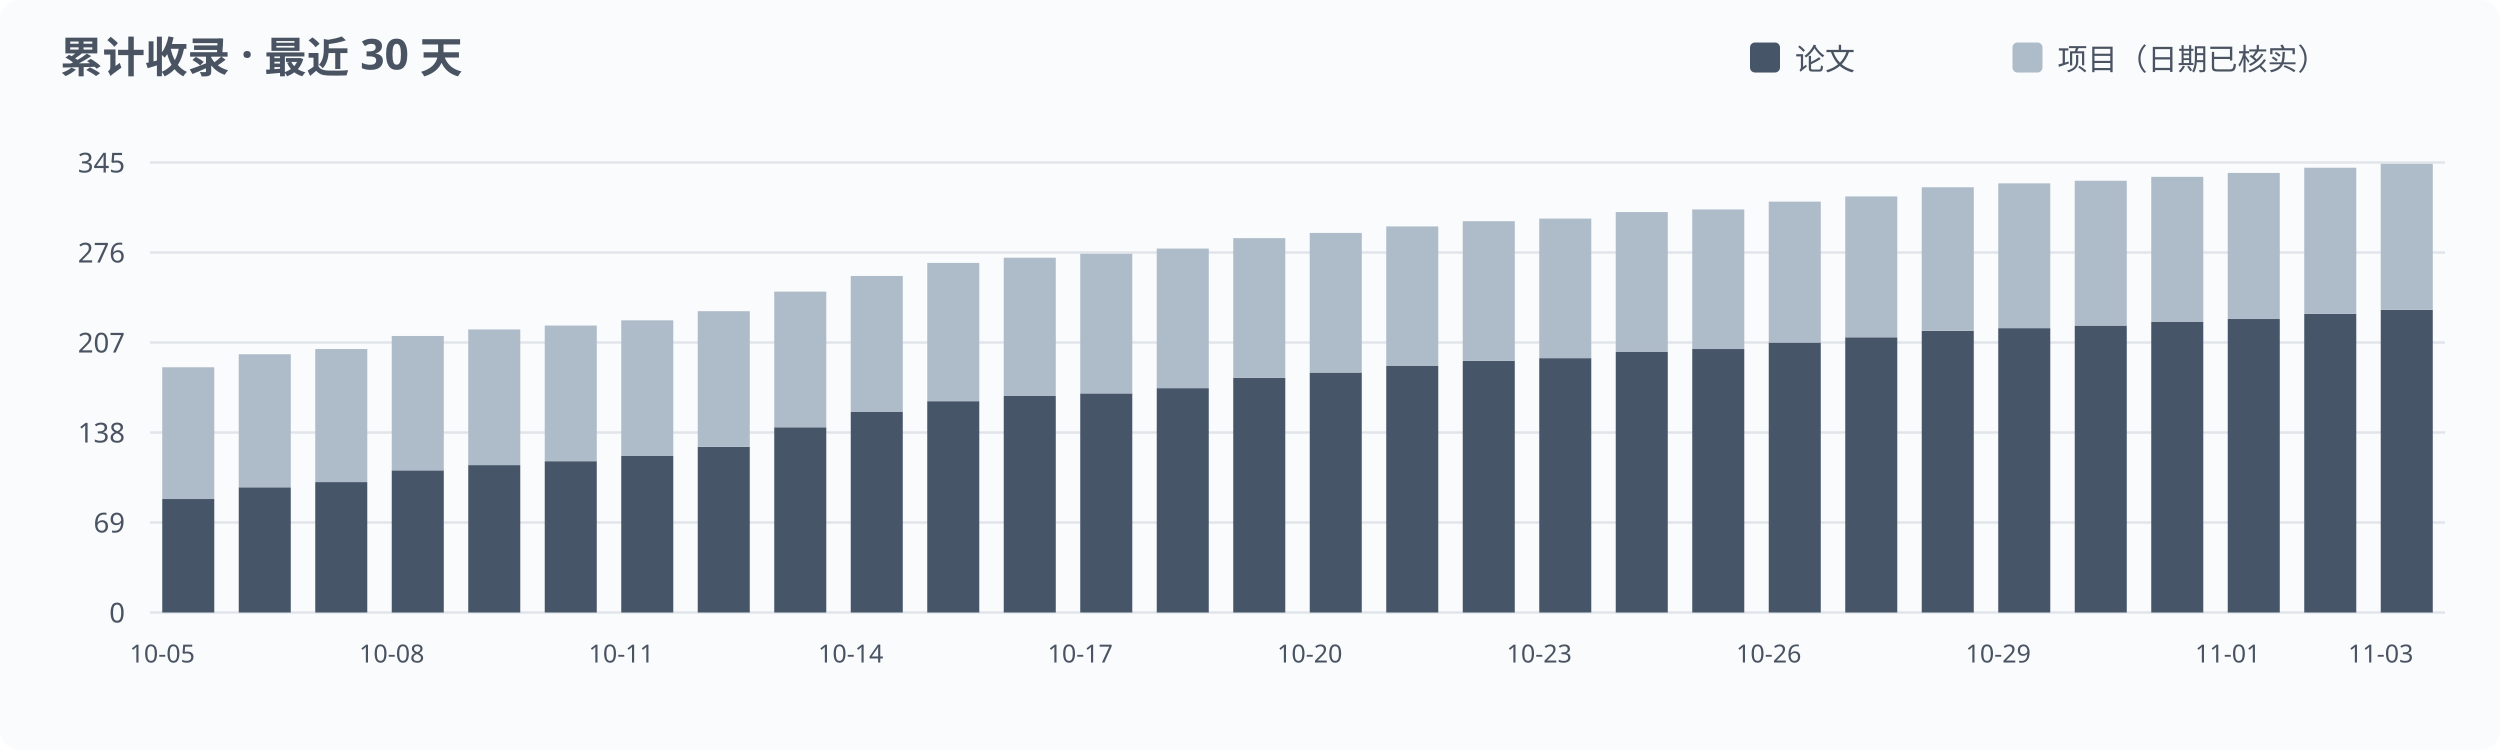
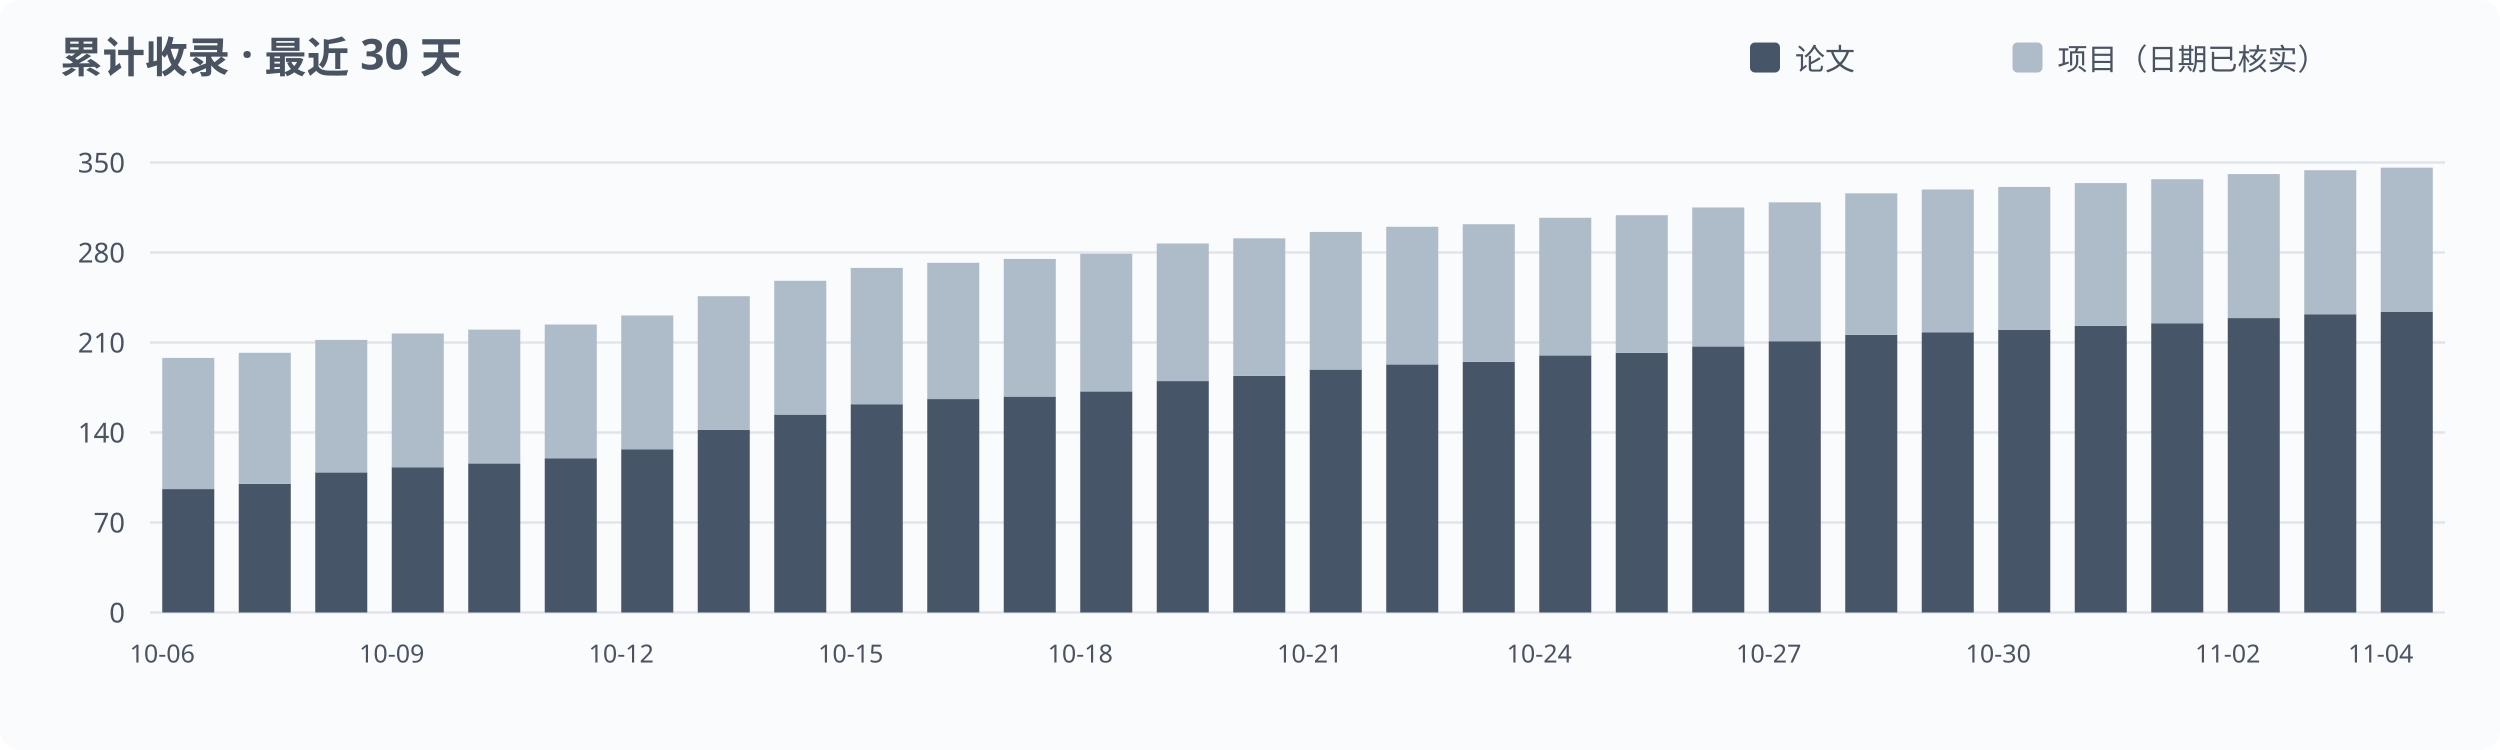
<svg xmlns="http://www.w3.org/2000/svg" width="1000" height="300" viewBox="0 0 1000 300" role="img" aria-labelledby="title desc">
  <rect width="100%" height="100%" rx="8" fill="#fafbfc" />
  <g font-family="system-ui,sans-serif" fill="#495362">
    <text x="24" y="29" font-size="17" font-weight="600">累计收录 · 最近 30 天</text>
    <rect x="700" y="17" width="12" height="12" rx="2" fill="#475569" />
    <text x="718" y="28" font-size="12">论文</text>
    <rect x="805" y="17" width="12" height="12" rx="2" fill="#aebbc9" />
    <text x="823" y="28" font-size="12">项目（日期已核实）</text>
    <path d="M60 245.0H978" stroke="#e1e5ea" />
    <text x="50" y="249.0" text-anchor="end" font-size="11">0</text>
    <path d="M60 209.0H978" stroke="#e1e5ea" />
-     <text x="50" y="213.0" text-anchor="end" font-size="11">69</text>
+     <text x="50" y="213.0" text-anchor="end" font-size="11">70</text>
    <path d="M60 173.0H978" stroke="#e1e5ea" />
-     <text x="50" y="177.0" text-anchor="end" font-size="11">138</text>
+     <text x="50" y="177.0" text-anchor="end" font-size="11">140</text>
    <path d="M60 137.0H978" stroke="#e1e5ea" />
-     <text x="50" y="141.0" text-anchor="end" font-size="11">207</text>
+     <text x="50" y="141.0" text-anchor="end" font-size="11">210</text>
    <path d="M60 101.0H978" stroke="#e1e5ea" />
-     <text x="50" y="105.0" text-anchor="end" font-size="11">276</text>
+     <text x="50" y="105.0" text-anchor="end" font-size="11">280</text>
    <path d="M60 65.0H978" stroke="#e1e5ea" />
-     <text x="50" y="69.0" text-anchor="end" font-size="11">345</text>
-     <rect x="64.90" y="199.61" width="20.81" height="45.39" fill="#475569" />
-     <rect x="64.90" y="146.91" width="20.81" height="52.70" fill="#aebbc9" />
-     <text x="64.90" y="265" text-anchor="middle" font-size="10">10-05</text>
-     <rect x="95.50" y="194.91" width="20.81" height="50.09" fill="#475569" />
-     <rect x="95.50" y="141.70" width="20.81" height="53.22" fill="#aebbc9" />
-     <rect x="126.10" y="192.83" width="20.81" height="52.17" fill="#475569" />
-     <rect x="126.10" y="139.61" width="20.81" height="53.22" fill="#aebbc9" />
-     <rect x="156.70" y="188.13" width="20.81" height="56.87" fill="#475569" />
-     <rect x="156.70" y="134.39" width="20.81" height="53.74" fill="#aebbc9" />
-     <text x="156.70" y="265" text-anchor="middle" font-size="10">10-08</text>
-     <rect x="187.30" y="186.04" width="20.81" height="58.96" fill="#475569" />
-     <rect x="187.30" y="131.78" width="20.81" height="54.26" fill="#aebbc9" />
-     <rect x="217.90" y="184.48" width="20.81" height="60.52" fill="#475569" />
-     <rect x="217.90" y="130.22" width="20.81" height="54.26" fill="#aebbc9" />
-     <rect x="248.50" y="182.39" width="20.81" height="62.61" fill="#475569" />
-     <rect x="248.50" y="128.13" width="20.81" height="54.26" fill="#aebbc9" />
-     <text x="248.50" y="265" text-anchor="middle" font-size="10">10-11</text>
-     <rect x="279.10" y="178.74" width="20.81" height="66.26" fill="#475569" />
-     <rect x="279.10" y="124.48" width="20.81" height="54.26" fill="#aebbc9" />
-     <rect x="309.70" y="170.91" width="20.81" height="74.09" fill="#475569" />
-     <rect x="309.70" y="116.65" width="20.81" height="54.26" fill="#aebbc9" />
-     <rect x="340.30" y="164.65" width="20.81" height="80.35" fill="#475569" />
-     <rect x="340.30" y="110.39" width="20.81" height="54.26" fill="#aebbc9" />
-     <text x="340.30" y="265" text-anchor="middle" font-size="10">10-14</text>
-     <rect x="370.90" y="160.48" width="20.81" height="84.52" fill="#475569" />
-     <rect x="370.90" y="105.17" width="20.81" height="55.30" fill="#aebbc9" />
-     <rect x="401.50" y="158.39" width="20.81" height="86.61" fill="#475569" />
-     <rect x="401.50" y="103.09" width="20.81" height="55.30" fill="#aebbc9" />
-     <rect x="432.10" y="157.35" width="20.81" height="87.65" fill="#475569" />
-     <rect x="432.10" y="101.52" width="20.81" height="55.83" fill="#aebbc9" />
-     <text x="432.10" y="265" text-anchor="middle" font-size="10">10-17</text>
-     <rect x="462.70" y="155.26" width="20.81" height="89.74" fill="#475569" />
-     <rect x="462.70" y="99.43" width="20.81" height="55.83" fill="#aebbc9" />
-     <rect x="493.30" y="151.09" width="20.81" height="93.91" fill="#475569" />
-     <rect x="493.30" y="95.26" width="20.81" height="55.83" fill="#aebbc9" />
-     <rect x="523.90" y="149.00" width="20.81" height="96.00" fill="#475569" />
-     <rect x="523.90" y="93.17" width="20.81" height="55.83" fill="#aebbc9" />
-     <text x="523.90" y="265" text-anchor="middle" font-size="10">10-20</text>
-     <rect x="554.50" y="146.39" width="20.81" height="98.61" fill="#475569" />
-     <rect x="554.50" y="90.57" width="20.81" height="55.83" fill="#aebbc9" />
-     <rect x="585.10" y="144.30" width="20.81" height="100.70" fill="#475569" />
-     <rect x="585.10" y="88.48" width="20.81" height="55.83" fill="#aebbc9" />
-     <rect x="615.70" y="143.26" width="20.81" height="101.74" fill="#475569" />
-     <rect x="615.70" y="87.43" width="20.81" height="55.83" fill="#aebbc9" />
-     <text x="615.70" y="265" text-anchor="middle" font-size="10">10-23</text>
-     <rect x="646.30" y="140.65" width="20.81" height="104.35" fill="#475569" />
-     <rect x="646.30" y="84.83" width="20.81" height="55.83" fill="#aebbc9" />
-     <rect x="676.90" y="139.61" width="20.81" height="105.39" fill="#475569" />
-     <rect x="676.90" y="83.78" width="20.81" height="55.83" fill="#aebbc9" />
-     <rect x="707.50" y="137.00" width="20.81" height="108.00" fill="#475569" />
-     <rect x="707.50" y="80.65" width="20.81" height="56.35" fill="#aebbc9" />
-     <text x="707.50" y="265" text-anchor="middle" font-size="10">10-26</text>
-     <rect x="738.10" y="134.91" width="20.81" height="110.09" fill="#475569" />
-     <rect x="738.10" y="78.57" width="20.81" height="56.35" fill="#aebbc9" />
-     <rect x="768.70" y="132.30" width="20.81" height="112.70" fill="#475569" />
-     <rect x="768.70" y="74.91" width="20.81" height="57.39" fill="#aebbc9" />
-     <rect x="799.30" y="131.26" width="20.81" height="113.74" fill="#475569" />
-     <rect x="799.30" y="73.35" width="20.81" height="57.91" fill="#aebbc9" />
-     <text x="799.30" y="265" text-anchor="middle" font-size="10">10-29</text>
-     <rect x="829.90" y="130.22" width="20.81" height="114.78" fill="#475569" />
-     <rect x="829.90" y="72.30" width="20.81" height="57.91" fill="#aebbc9" />
-     <rect x="860.50" y="128.65" width="20.81" height="116.35" fill="#475569" />
-     <rect x="860.50" y="70.74" width="20.81" height="57.91" fill="#aebbc9" />
-     <rect x="891.10" y="127.61" width="20.81" height="117.39" fill="#475569" />
-     <rect x="891.10" y="69.17" width="20.81" height="58.43" fill="#aebbc9" />
-     <text x="891.10" y="265" text-anchor="middle" font-size="10">11-01</text>
-     <rect x="921.70" y="125.52" width="20.81" height="119.48" fill="#475569" />
-     <rect x="921.70" y="67.09" width="20.81" height="58.43" fill="#aebbc9" />
-     <rect x="952.30" y="123.96" width="20.81" height="121.04" fill="#475569" />
-     <rect x="952.30" y="65.52" width="20.81" height="58.43" fill="#aebbc9" />
-     <text x="952.30" y="265" text-anchor="middle" font-size="10">11-03</text>
+     <text x="50" y="69.0" text-anchor="end" font-size="11">350</text>
+     <rect x="64.90" y="195.63" width="20.81" height="49.37" fill="#475569" />
+     <rect x="64.90" y="143.17" width="20.81" height="52.46" fill="#aebbc9" />
+     <text x="64.90" y="265" text-anchor="middle" font-size="10">10-06</text>
+     <rect x="95.50" y="193.57" width="20.81" height="51.43" fill="#475569" />
+     <rect x="95.50" y="141.11" width="20.81" height="52.46" fill="#aebbc9" />
+     <rect x="126.10" y="188.94" width="20.81" height="56.06" fill="#475569" />
+     <rect x="126.10" y="135.97" width="20.81" height="52.97" fill="#aebbc9" />
+     <rect x="156.70" y="186.89" width="20.81" height="58.11" fill="#475569" />
+     <rect x="156.70" y="133.40" width="20.81" height="53.49" fill="#aebbc9" />
+     <text x="156.70" y="265" text-anchor="middle" font-size="10">10-09</text>
+     <rect x="187.30" y="185.34" width="20.81" height="59.66" fill="#475569" />
+     <rect x="187.30" y="131.86" width="20.81" height="53.49" fill="#aebbc9" />
+     <rect x="217.90" y="183.29" width="20.81" height="61.71" fill="#475569" />
+     <rect x="217.90" y="129.80" width="20.81" height="53.49" fill="#aebbc9" />
+     <rect x="248.50" y="179.69" width="20.81" height="65.31" fill="#475569" />
+     <rect x="248.50" y="126.20" width="20.81" height="53.49" fill="#aebbc9" />
+     <text x="248.50" y="265" text-anchor="middle" font-size="10">10-12</text>
+     <rect x="279.10" y="171.97" width="20.81" height="73.03" fill="#475569" />
+     <rect x="279.10" y="118.49" width="20.81" height="53.49" fill="#aebbc9" />
+     <rect x="309.70" y="165.80" width="20.81" height="79.20" fill="#475569" />
+     <rect x="309.70" y="112.31" width="20.81" height="53.49" fill="#aebbc9" />
+     <rect x="340.30" y="161.69" width="20.81" height="83.31" fill="#475569" />
+     <rect x="340.30" y="107.17" width="20.81" height="54.51" fill="#aebbc9" />
+     <text x="340.30" y="265" text-anchor="middle" font-size="10">10-15</text>
+     <rect x="370.90" y="159.63" width="20.81" height="85.37" fill="#475569" />
+     <rect x="370.90" y="105.11" width="20.81" height="54.51" fill="#aebbc9" />
+     <rect x="401.50" y="158.60" width="20.81" height="86.40" fill="#475569" />
+     <rect x="401.50" y="103.57" width="20.81" height="55.03" fill="#aebbc9" />
+     <rect x="432.10" y="156.54" width="20.81" height="88.46" fill="#475569" />
+     <rect x="432.10" y="101.51" width="20.81" height="55.03" fill="#aebbc9" />
+     <text x="432.10" y="265" text-anchor="middle" font-size="10">10-18</text>
+     <rect x="462.70" y="152.43" width="20.81" height="92.57" fill="#475569" />
+     <rect x="462.70" y="97.40" width="20.81" height="55.03" fill="#aebbc9" />
+     <rect x="493.30" y="150.37" width="20.81" height="94.63" fill="#475569" />
+     <rect x="493.30" y="95.34" width="20.81" height="55.03" fill="#aebbc9" />
+     <rect x="523.90" y="147.80" width="20.81" height="97.20" fill="#475569" />
+     <rect x="523.90" y="92.77" width="20.81" height="55.03" fill="#aebbc9" />
+     <text x="523.90" y="265" text-anchor="middle" font-size="10">10-21</text>
+     <rect x="554.50" y="145.74" width="20.81" height="99.26" fill="#475569" />
+     <rect x="554.50" y="90.71" width="20.81" height="55.03" fill="#aebbc9" />
+     <rect x="585.10" y="144.71" width="20.81" height="100.29" fill="#475569" />
+     <rect x="585.10" y="89.69" width="20.81" height="55.03" fill="#aebbc9" />
+     <rect x="615.70" y="142.14" width="20.81" height="102.86" fill="#475569" />
+     <rect x="615.70" y="87.11" width="20.81" height="55.03" fill="#aebbc9" />
+     <text x="615.70" y="265" text-anchor="middle" font-size="10">10-24</text>
+     <rect x="646.30" y="141.11" width="20.81" height="103.89" fill="#475569" />
+     <rect x="646.30" y="86.09" width="20.81" height="55.03" fill="#aebbc9" />
+     <rect x="676.90" y="138.54" width="20.81" height="106.46" fill="#475569" />
+     <rect x="676.90" y="83.00" width="20.81" height="55.54" fill="#aebbc9" />
+     <rect x="707.50" y="136.49" width="20.81" height="108.51" fill="#475569" />
+     <rect x="707.50" y="80.94" width="20.81" height="55.54" fill="#aebbc9" />
+     <text x="707.50" y="265" text-anchor="middle" font-size="10">10-27</text>
+     <rect x="738.10" y="133.91" width="20.81" height="111.09" fill="#475569" />
+     <rect x="738.10" y="77.34" width="20.81" height="56.57" fill="#aebbc9" />
+     <rect x="768.70" y="132.89" width="20.81" height="112.11" fill="#475569" />
+     <rect x="768.70" y="75.80" width="20.81" height="57.09" fill="#aebbc9" />
+     <rect x="799.30" y="131.86" width="20.81" height="113.14" fill="#475569" />
+     <rect x="799.30" y="74.77" width="20.81" height="57.09" fill="#aebbc9" />
+     <text x="799.30" y="265" text-anchor="middle" font-size="10">10-30</text>
+     <rect x="829.90" y="130.31" width="20.81" height="114.69" fill="#475569" />
+     <rect x="829.90" y="73.23" width="20.81" height="57.09" fill="#aebbc9" />
+     <rect x="860.50" y="129.29" width="20.81" height="115.71" fill="#475569" />
+     <rect x="860.50" y="71.69" width="20.81" height="57.60" fill="#aebbc9" />
+     <rect x="891.10" y="127.23" width="20.81" height="117.77" fill="#475569" />
+     <rect x="891.10" y="69.63" width="20.81" height="57.60" fill="#aebbc9" />
+     <text x="891.10" y="265" text-anchor="middle" font-size="10">11-02</text>
+     <rect x="921.70" y="125.69" width="20.81" height="119.31" fill="#475569" />
+     <rect x="921.70" y="68.09" width="20.81" height="57.60" fill="#aebbc9" />
+     <rect x="952.30" y="124.66" width="20.81" height="120.34" fill="#475569" />
+     <rect x="952.30" y="67.06" width="20.81" height="57.60" fill="#aebbc9" />
+     <text x="952.30" y="265" text-anchor="middle" font-size="10">11-04</text>
  </g>
</svg>
